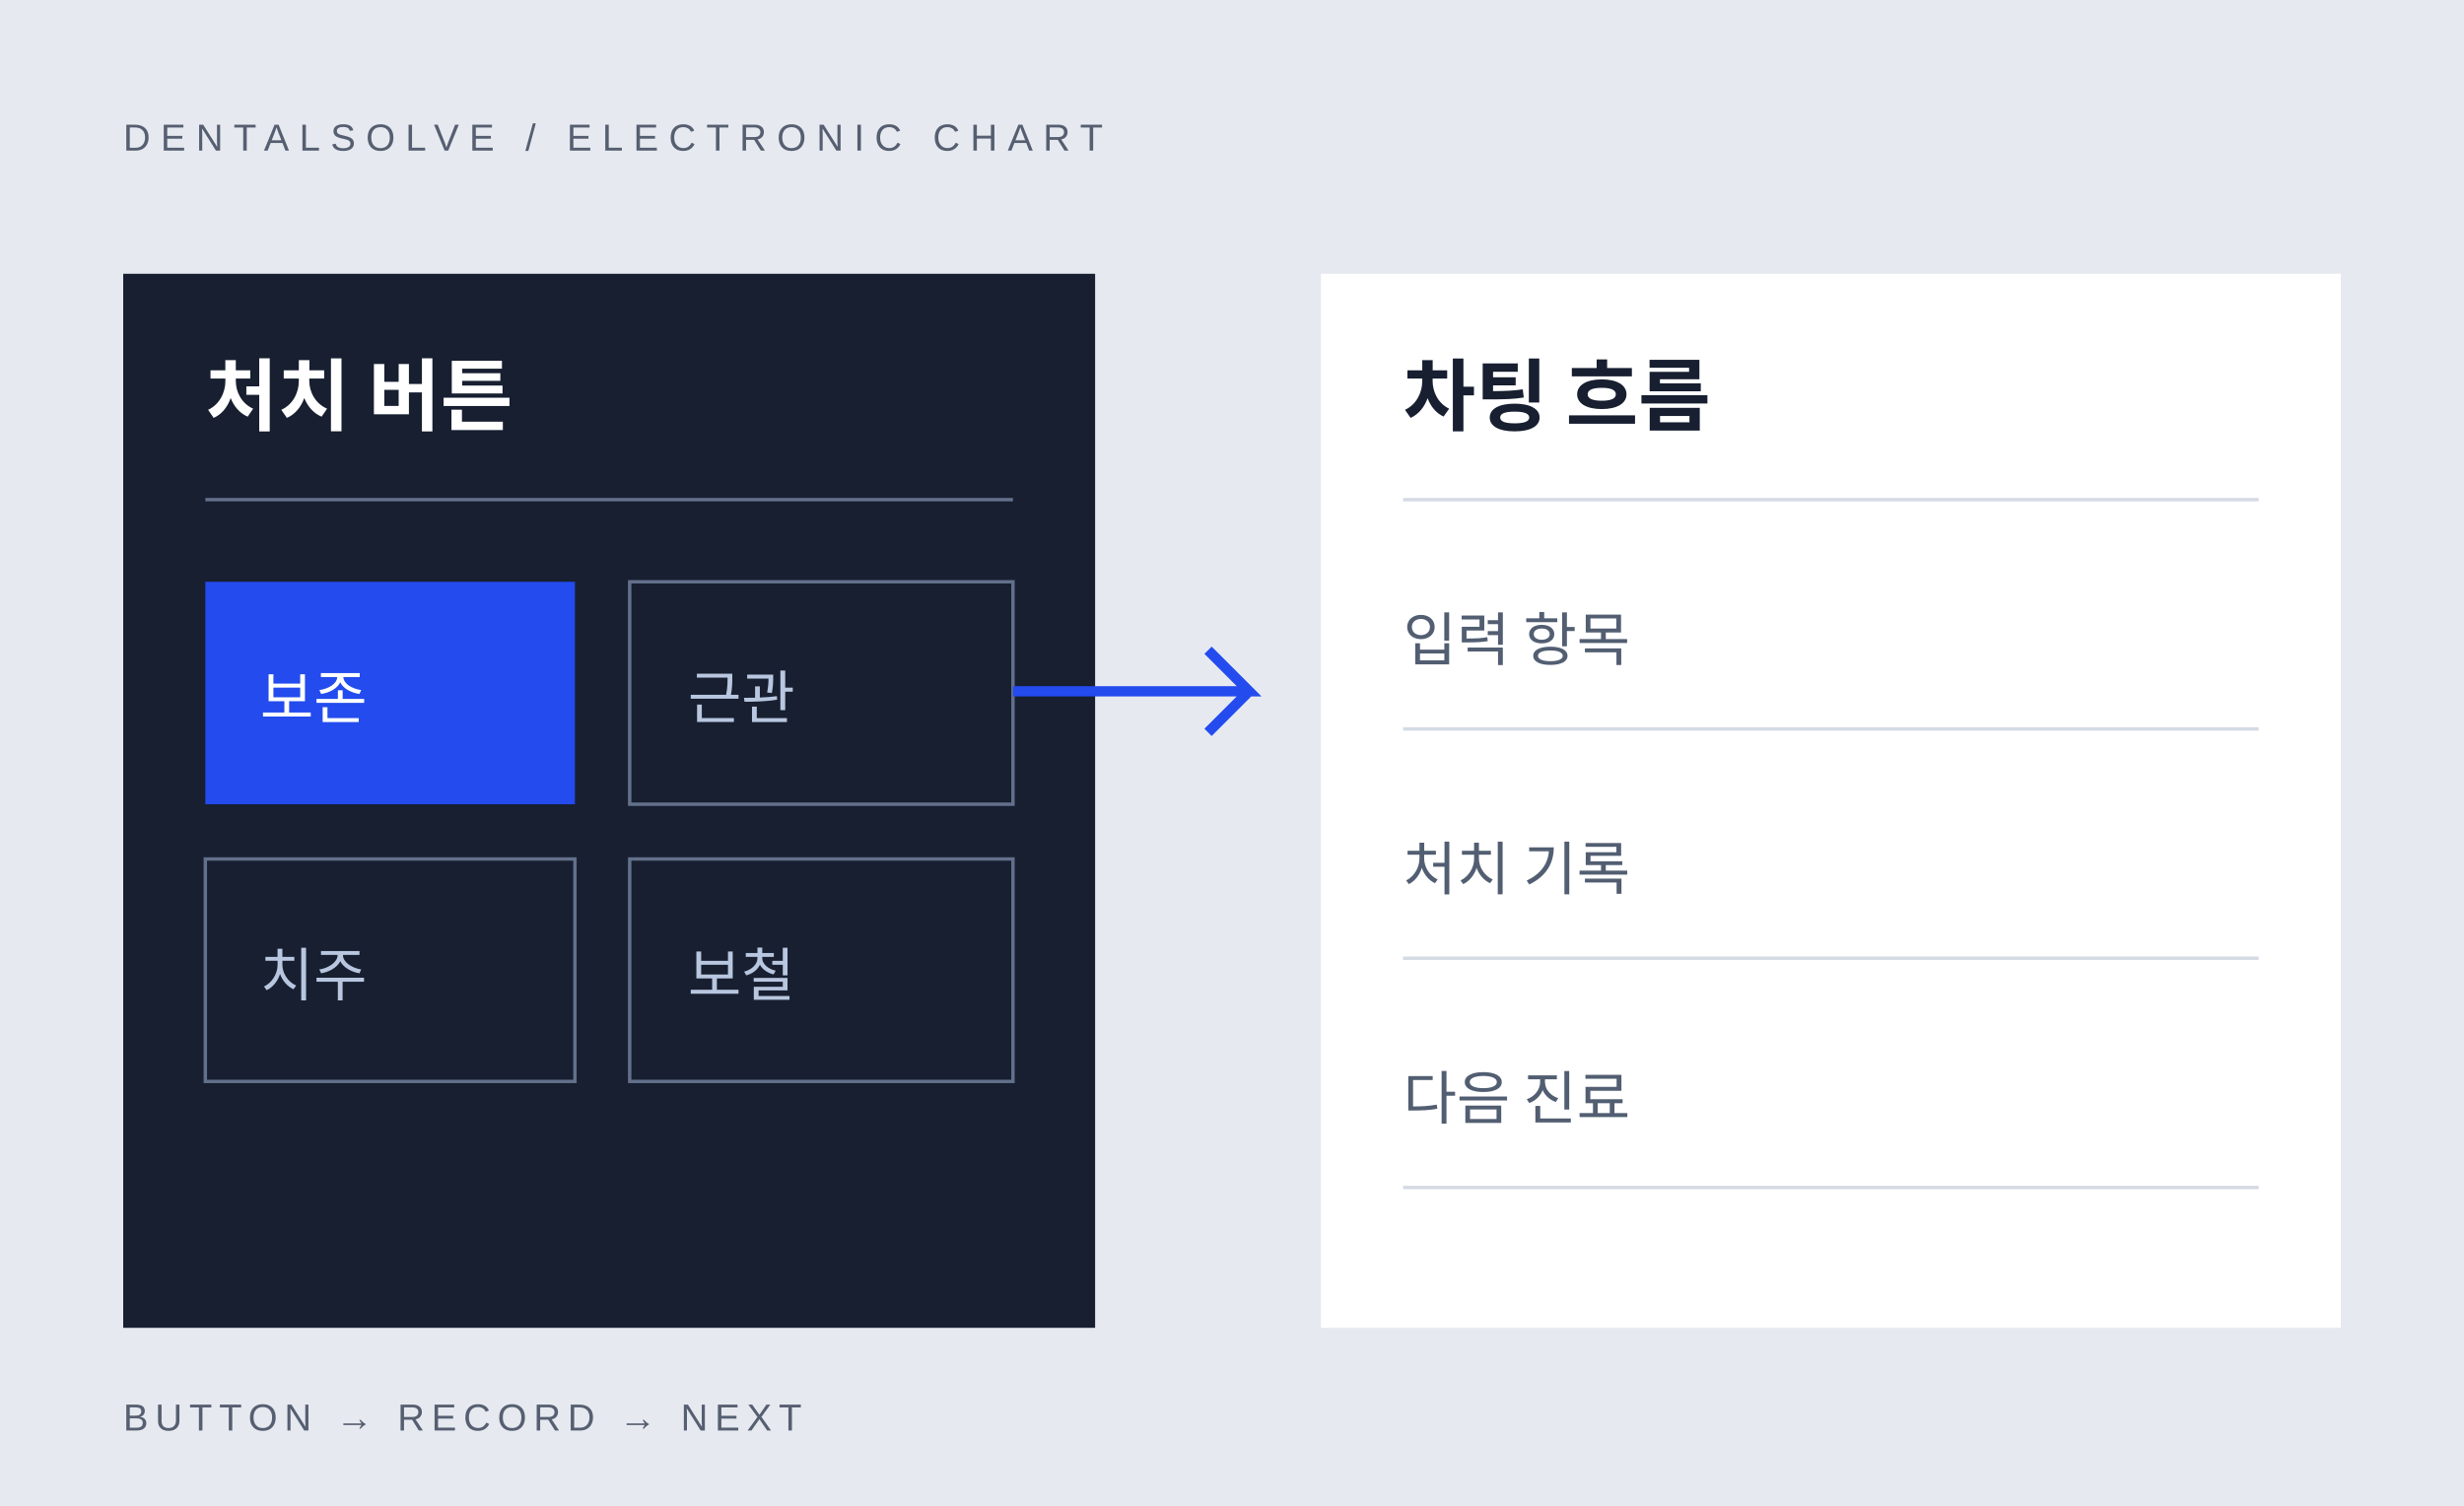
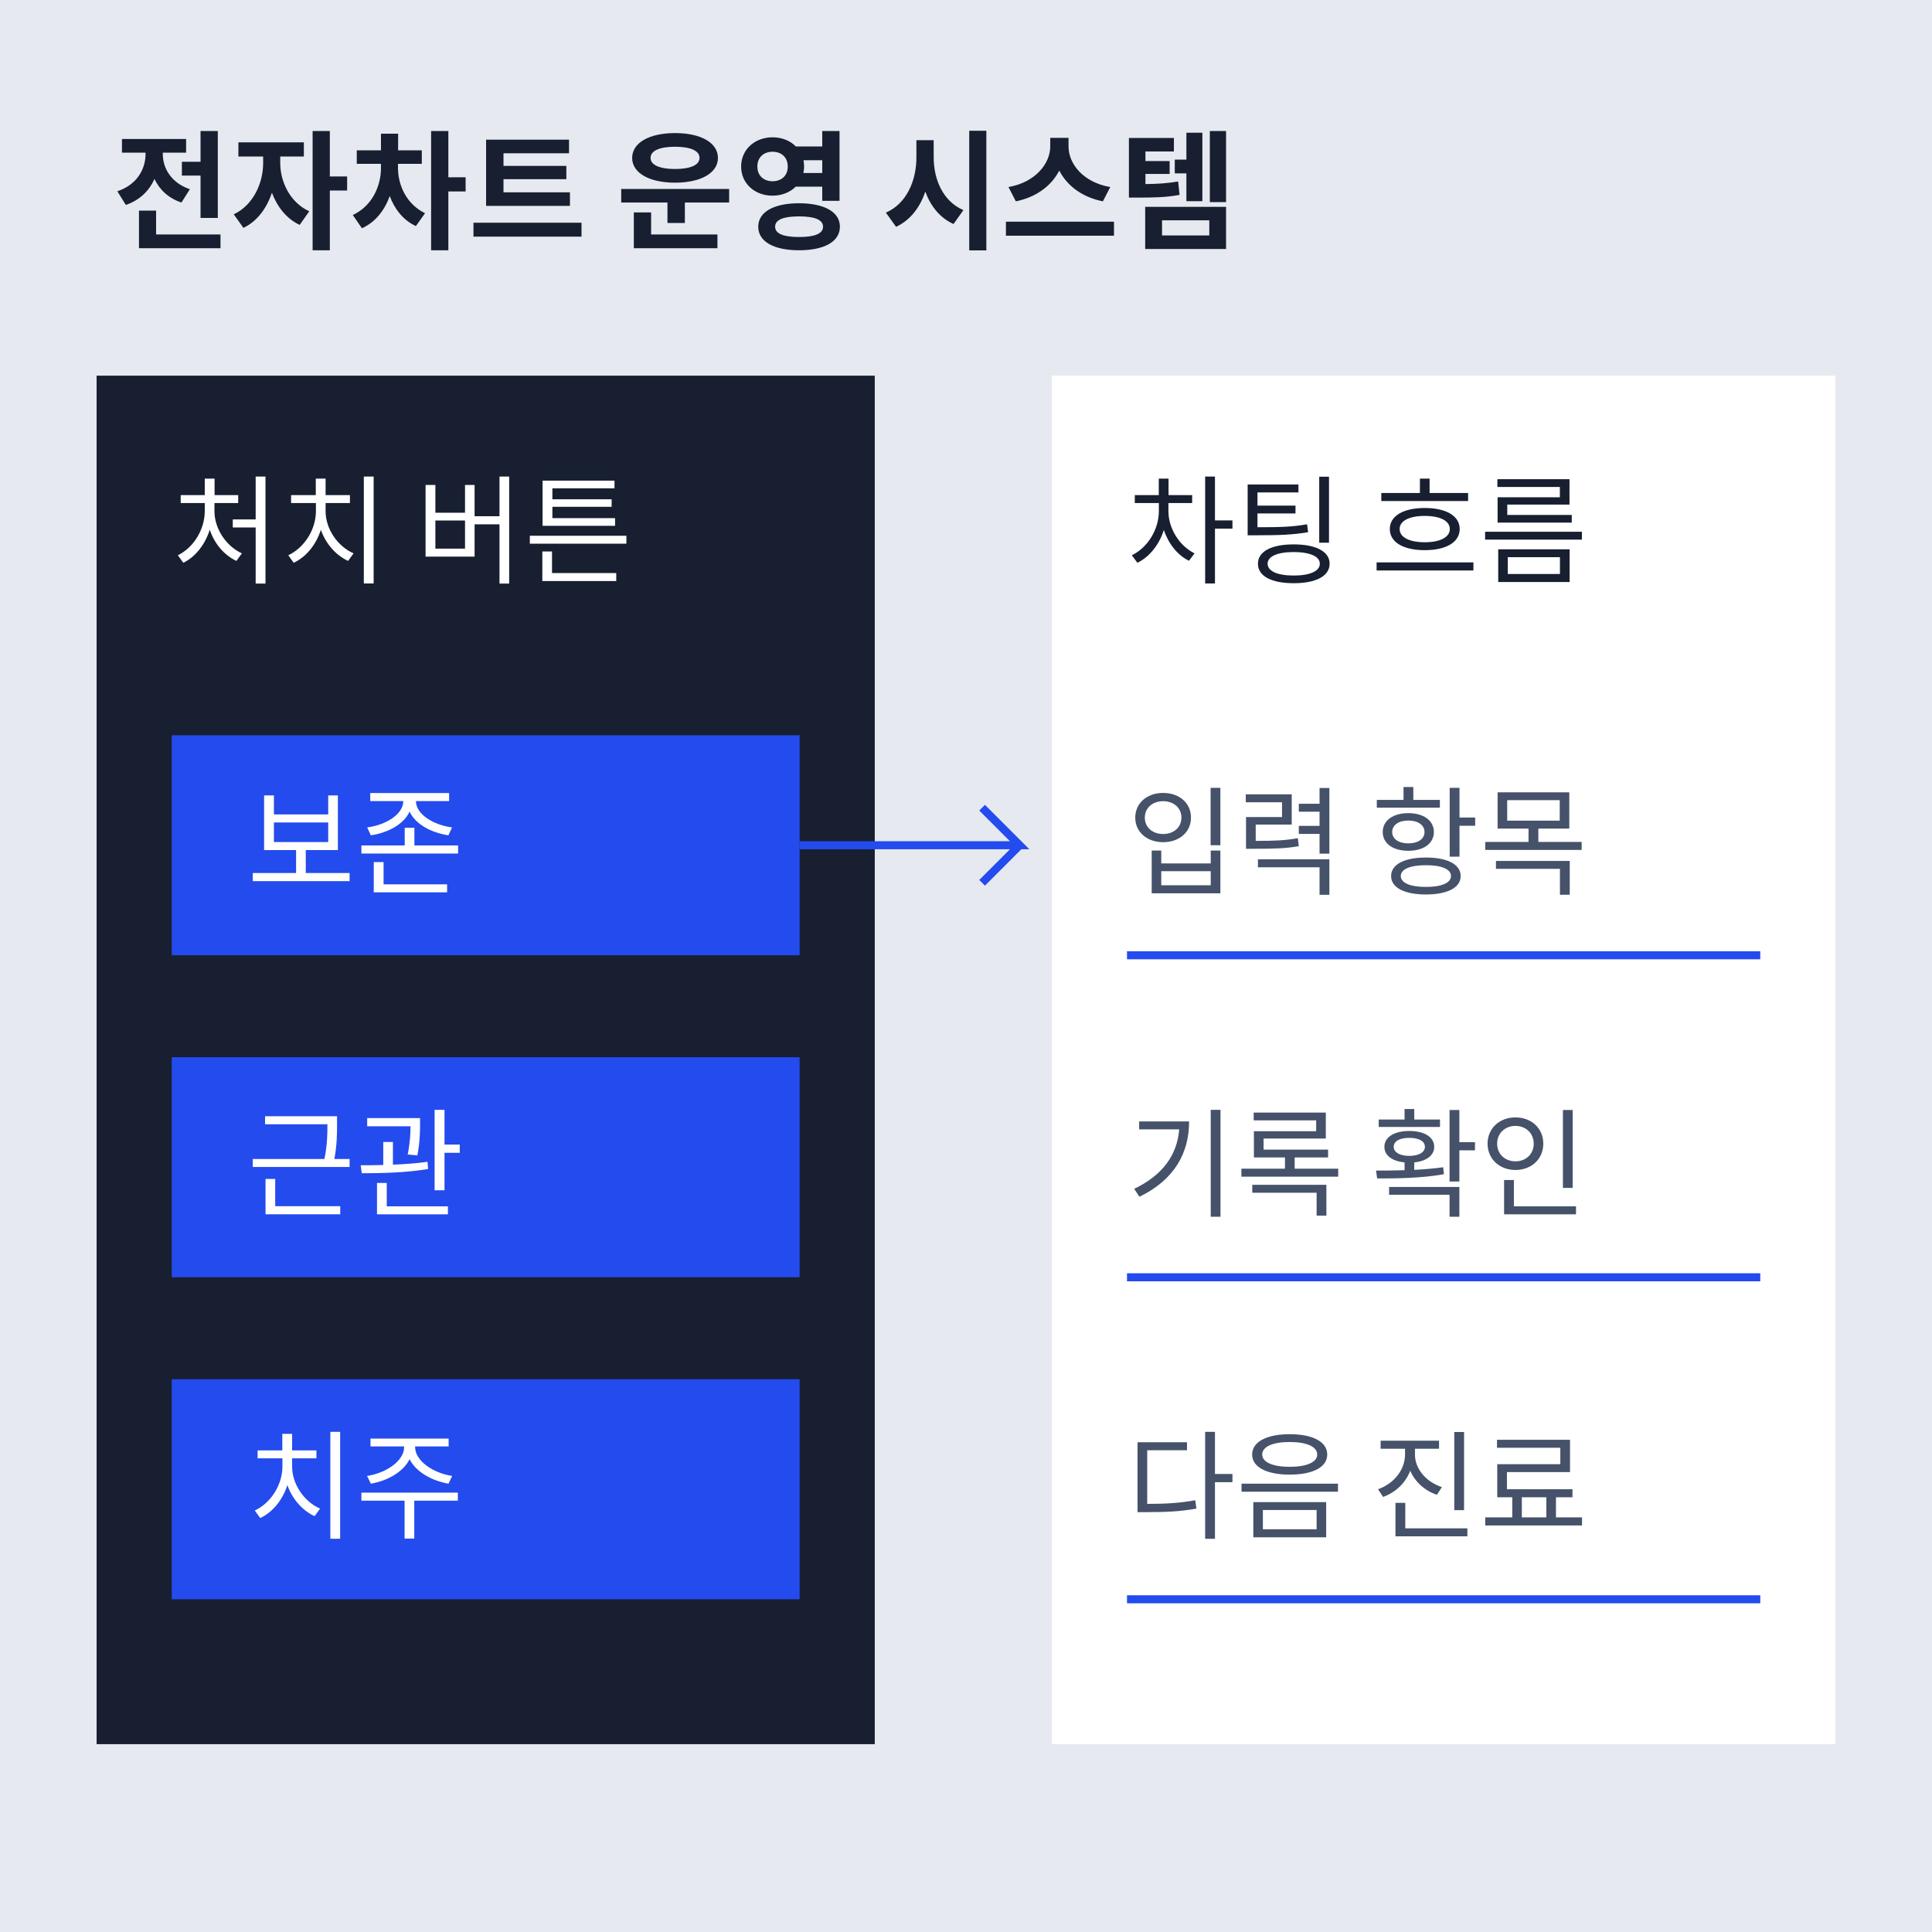
- <svg xmlns="http://www.w3.org/2000/svg" width="720" height="440" viewBox="0 0 720 440" fill="none">
+ <svg xmlns="http://www.w3.org/2000/svg" width="720" height="720" viewBox="0 0 720 720" fill="none">
  <style>text{font-family:Arial,'Apple SD Gothic Neo','Malgun Gothic',sans-serif}</style>
-   <rect width="720" height="440" fill="#E6E9EF" />
-   <text x="36" y="44" font-size="11" letter-spacing="3" fill="#565F71">DENTALSOLVE / ELECTRONIC CHART</text>
-   <rect x="36" y="80" width="284" height="308" fill="#171F30" />
-   <text x="60" y="124" font-size="23" font-weight="700" fill="#FFF">처치 버튼</text>
-   <path d="M60 146H296" stroke="#62708B" />
-   <rect x="60" y="170" width="108" height="65" fill="#234BEE" />
-   <rect x="184" y="170" width="112" height="65" stroke="#62708B" />
-   <rect x="60" y="251" width="108" height="65" stroke="#62708B" />
-   <rect x="184" y="251" width="112" height="65" stroke="#62708B" />
-   <text x="76" y="210" font-size="17" fill="#FFF">보존</text>
-   <text x="201" y="210" font-size="17" fill="#B8C6DF">근관</text>
-   <text x="76" y="291" font-size="17" fill="#B8C6DF">치주</text>
-   <text x="201" y="291" font-size="17" fill="#B8C6DF">보철</text>
-   <rect x="386" y="80" width="298" height="308" fill="#FFF" />
-   <text x="410" y="124" font-size="23" font-weight="700" fill="#171F30">차팅 흐름</text>
-   <path d="M410 146H660M410 213H660M410 280H660M410 347H660" stroke="#D5DAE4" />
-   <text x="410" y="193" font-size="17" fill="#525E71">입력 항목</text>
-   <text x="410" y="260" font-size="17" fill="#525E71">처치 기록</text>
-   <text x="410" y="327" font-size="17" fill="#525E71">다음 진료</text>
-   <path d="M296 202H365L353 190M365 202L353 214" stroke="#234BEE" stroke-width="3" />
-   <text x="36" y="418" font-size="11" letter-spacing="2" fill="#565F71">BUTTON → RECORD → NEXT</text>
+   <rect width="720" height="720" fill="#E6E9EF" />
+   <text x="42" y="89" fill="#171F30" font-size="48" font-weight="700">전자차트 운영 시스템</text>
+   <rect x="36" y="140" width="290" height="510" fill="#171F30" />
+   <rect x="392" y="140" width="292" height="510" fill="#FFF" />
+   <text x="64" y="214" fill="#FFF" font-size="44">처치 버튼</text>
+   <text x="420" y="214" fill="#171F30" font-size="44">차팅 흐름</text>
+   <g fill="#234BEE">
+     <rect x="64" y="274" width="234" height="82" />
+     <rect x="64" y="394" width="234" height="82" />
+     <rect x="64" y="514" width="234" height="82" />
+   </g>
+   <g font-size="44" fill="#FFF">
+     <text x="92" y="330">보존</text>
+     <text x="92" y="450">근관</text>
+     <text x="92" y="570">치주</text>
+   </g>
+   <g font-size="44" fill="#45526A">
+     <text x="420" y="330">입력 항목</text>
+     <text x="420" y="450">기록 확인</text>
+     <text x="420" y="570">다음 진료</text>
+   </g>
+   <path d="M298 315H380L366 301M380 315L366 329M420 356H656M420 476H656M420 596H656" stroke="#234BEE" stroke-width="3" />
</svg>
